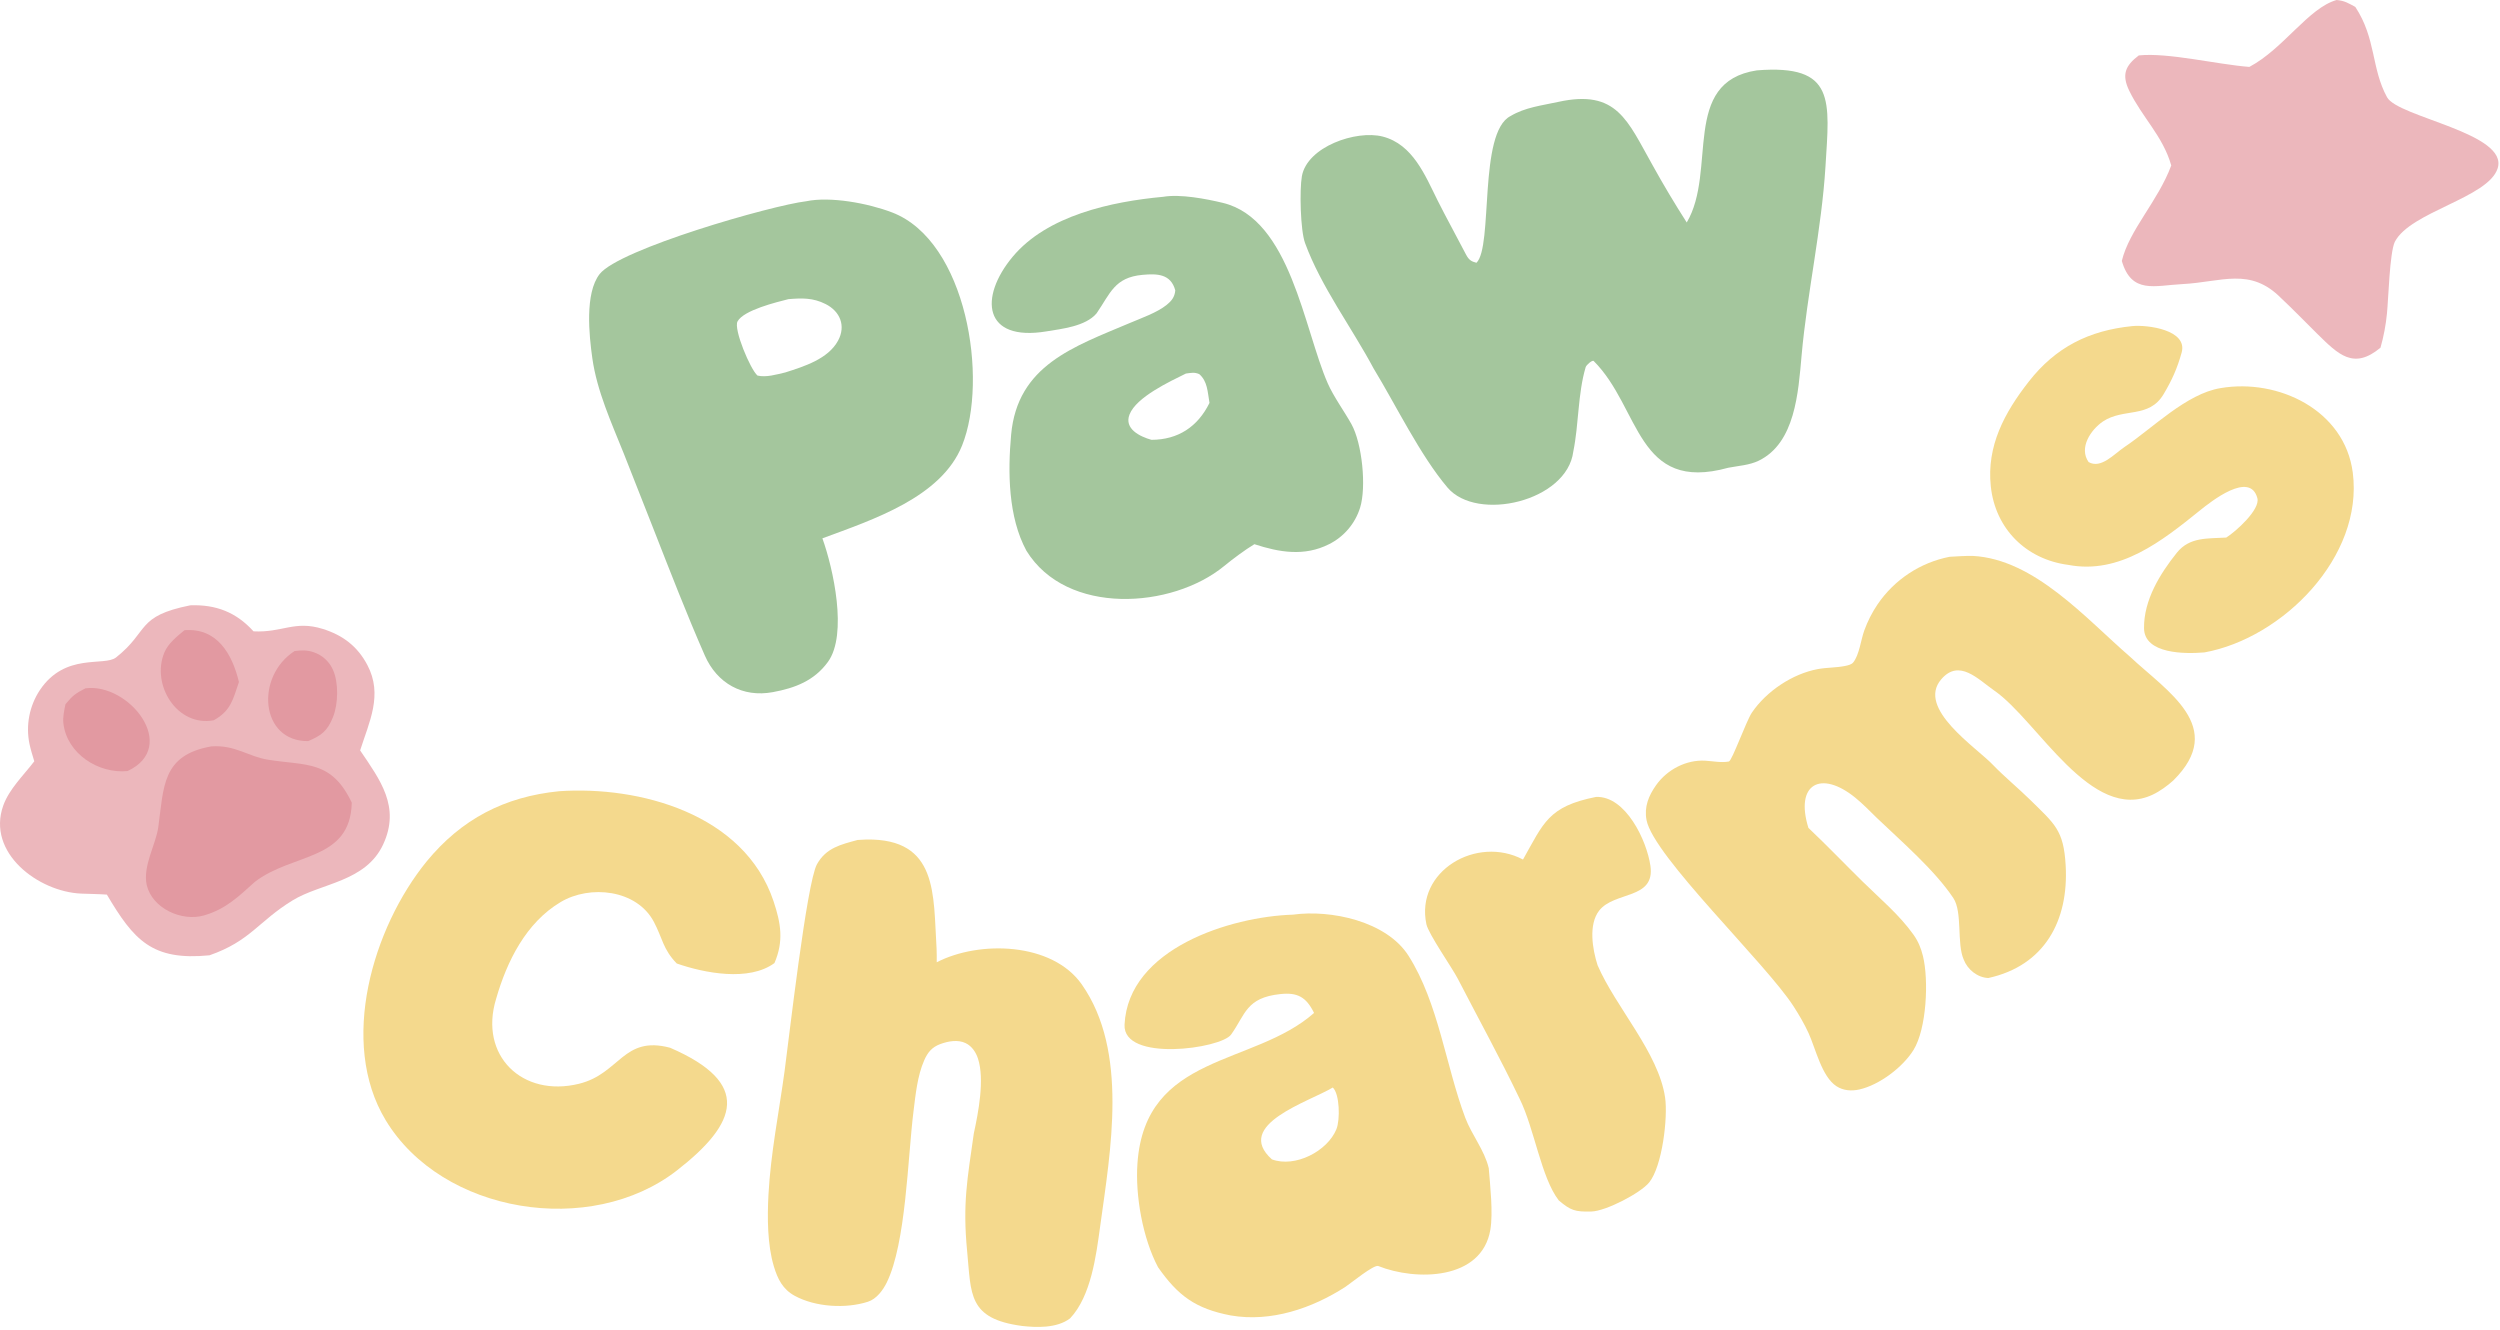
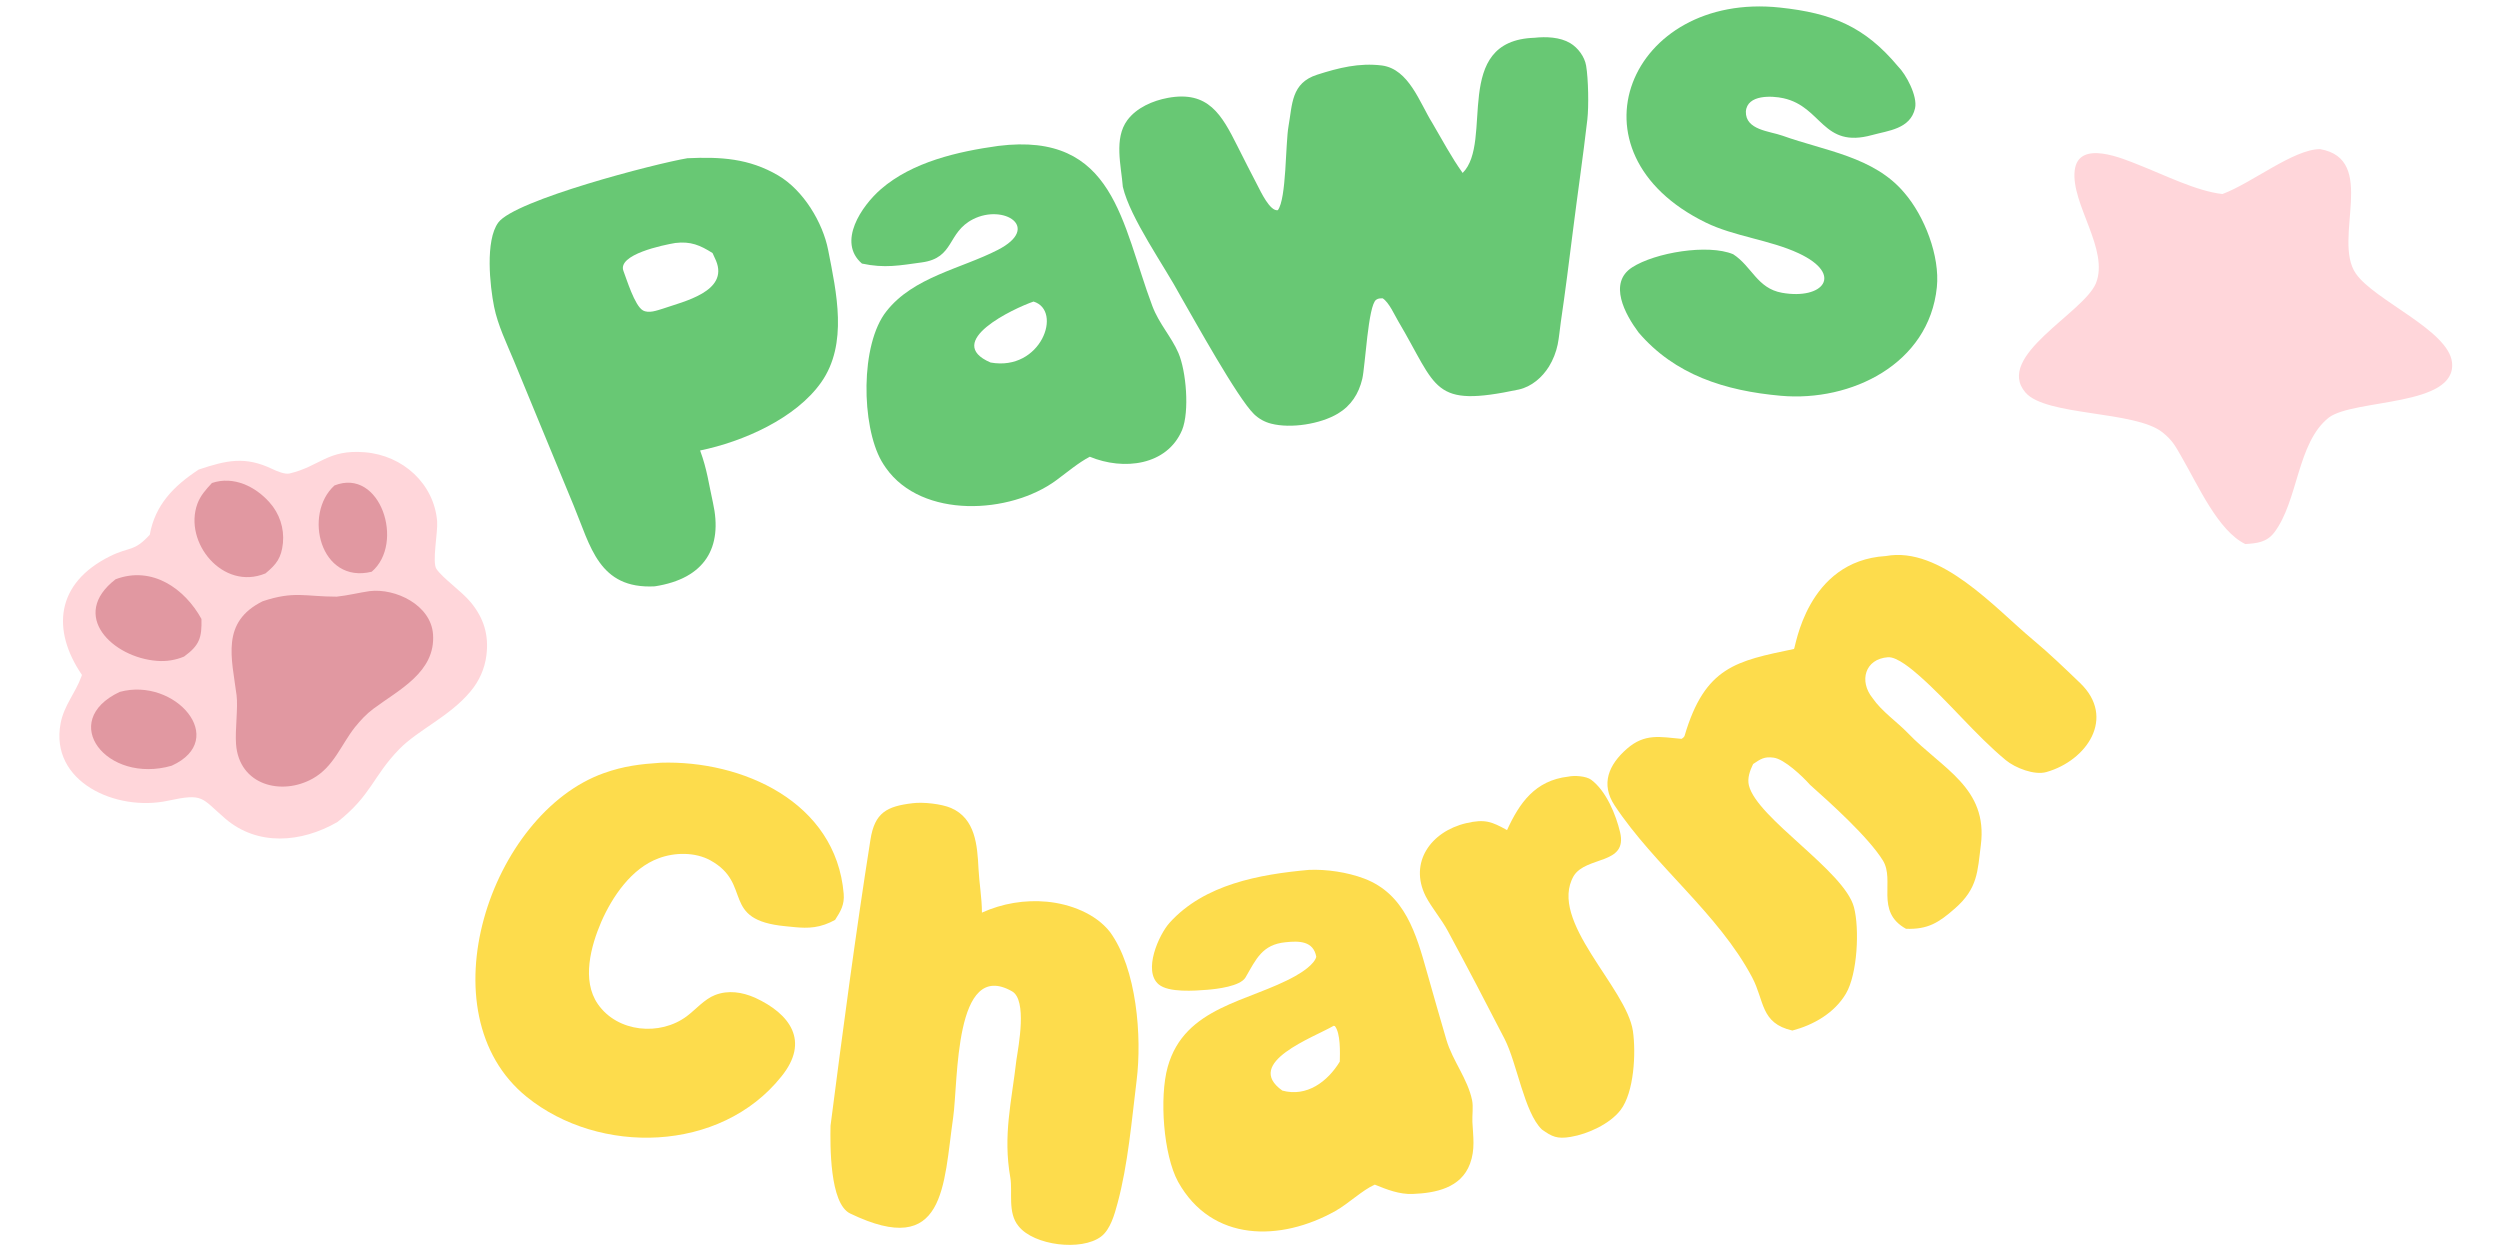
- <svg xmlns="http://www.w3.org/2000/svg" width="391" height="208" viewBox="0 0 391 208" fill="none">
-   <path d="M274.767 11.006C287.151 10.016 286.133 15.721 285.503 26.063C284.91 35.794 282.637 45.875 281.77 55.586C281.252 61.378 280.775 69.282 275.06 72.055C273.601 72.763 271.876 72.851 270.3 73.156C255.927 77.136 256.613 63.82 249.259 56.465C249.047 56.254 248.101 57.077 247.997 57.428C246.758 61.611 246.942 66.317 246.063 70.622C245.094 78.409 231.007 81.707 226.386 76.249C222.103 71.191 218.349 63.416 214.833 57.63C211.393 51.189 206.616 44.848 204.111 38.016C203.378 36.02 203.238 29.681 203.614 27.566C204.438 22.937 212.111 20.298 216.243 21.356C220.971 22.566 222.891 27.438 224.852 31.373C226.24 34.14 227.867 37.067 229.296 39.832C229.729 40.646 230.11 40.9 230.919 41.099C233.557 38.548 231.186 20.717 236.246 18.151C238.521 16.785 241.166 16.497 243.72 15.935C252.917 13.914 254.533 18.887 258.484 25.874C260.162 28.904 261.938 31.88 263.806 34.796C268.592 26.728 262.851 12.818 274.767 11.006Z" fill="#A4C69D" />
-   <path d="M304.915 87.082C305.975 87.016 307.479 86.925 308.541 86.944C318.193 87.453 326.231 96.74 333.12 102.698C338.895 108.129 348.362 113.693 339.911 122.06C339.007 122.884 337.796 123.761 336.678 124.286C327.074 128.8 318.681 112.719 311.962 108.048C309.345 106.228 306.412 102.966 303.602 106.252C299.693 110.827 309.143 116.908 311.746 119.676C313.287 121.292 315.86 123.46 317.466 125.042C321.373 128.891 322.753 129.8 323.07 135.336C323.565 143.985 319.79 151.023 310.97 152.963C309.261 152.887 307.713 151.632 307.118 150.06C306.012 147.566 306.963 142.658 305.503 140.46C302.577 136.059 297.313 131.541 293.501 127.887C292.436 126.839 291.323 125.698 290.168 124.759C284.804 120.398 280.692 122.578 282.835 129.478C285.712 132.201 288.474 135.084 291.3 137.864C294.022 140.542 297.05 143.061 299.274 146.189C300.013 147.231 300.443 148.285 300.748 149.52C301.675 153.28 301.334 160.918 299.26 164.239C297.578 166.934 293.91 169.701 290.795 170.396C289.573 170.668 288.295 170.581 287.223 169.884C284.913 168.381 283.967 163.996 282.851 161.559C282.191 160.119 281.378 158.741 280.525 157.41C276.202 150.676 258.6 133.922 257.517 128.257C257.127 126.206 257.843 124.448 259.023 122.786C260.739 120.373 263.7 118.803 266.689 118.971C267.886 119.038 269.22 119.327 270.4 119.098C270.886 119.004 273.122 112.733 274.001 111.442C276.271 108.106 280.332 105.389 284.295 104.648C285.712 104.382 287.186 104.443 288.594 104.151C288.987 104.07 289.571 103.941 289.833 103.617C290.8 102.43 291.037 100.087 291.567 98.626C292.09 97.173 292.792 95.791 293.657 94.512C296.288 90.652 300.332 87.982 304.915 87.082Z" fill="#F4D98D" />
-   <path d="M126.089 31.477C129.833 30.692 135.707 31.768 139.518 33.223C151.22 37.691 154.61 59.378 150.469 69.678C147.211 77.782 136.55 81.265 128.621 84.196C130.303 88.852 132.619 99.218 129.484 103.528C127.337 106.479 124.327 107.612 120.882 108.249C116.138 109.138 112.136 106.855 110.238 102.53C107.36 95.972 104.789 89.319 102.175 82.652L97.56 70.932C95.638 66.131 93.368 61.186 92.64 56.029C92.142 52.5 91.438 45.875 93.781 42.868C96.825 38.961 120.68 32.121 126.089 31.477ZM122.822 58.249C125.744 57.317 129.512 56.152 131.072 53.28C132.328 50.965 131.395 48.694 129.117 47.55C127.152 46.562 125.434 46.609 123.31 46.787C121.461 47.261 116.311 48.497 115.349 50.273C114.702 51.467 117.361 57.795 118.474 58.739C119.833 59.059 121.436 58.573 122.822 58.249Z" fill="#A4C69D" />
-   <path d="M134.134 131.371C134.586 131.334 135.039 131.31 135.492 131.301C146.766 131.124 145.949 139.939 146.48 148.351C146.524 149.052 146.5 149.796 146.504 150.5C153.157 147.06 164.555 147.354 169.189 153.959C176.535 164.429 173.684 179.981 172.061 191.83C171.442 196.353 170.645 202.719 167.36 206.193C165.274 207.777 162.056 207.621 159.873 207.382C151.344 206.25 151.913 202.393 151.263 195.715C150.54 188.272 151.286 184.474 152.301 177.288C153.012 174.017 154.018 168.823 152.958 165.571C152.629 164.563 152.005 163.62 151.028 163.147C149.806 162.555 148.281 162.843 147.063 163.292C145.763 163.771 145.095 164.582 144.545 165.835C143.473 168.273 143.196 171.216 142.869 173.838C141.959 181.14 141.704 194.407 138.7 200.562C138.104 201.783 137.094 203.159 135.74 203.594C132.269 204.708 127.53 204.434 124.279 202.656C122.414 201.636 121.621 200.026 121.03 198.057C120.014 194.672 119.999 190.398 120.186 186.881C120.534 180.348 121.833 173.972 122.711 167.507C123.356 162.76 126.167 138.055 127.772 135.17C129.2 132.602 131.501 132.087 134.134 131.371Z" fill="#F4D98D" />
-   <path d="M202.211 143.052C208.133 142.23 216.863 144.069 220.301 149.495C224.989 156.894 226.097 166.633 229.161 174.803C230.165 177.479 232.168 179.88 232.84 182.697C233.063 185.453 233.537 189.664 233.093 192.323C231.759 200.267 221.428 200.356 215.564 198.006C214.878 197.731 211.157 200.79 210.432 201.257C205.205 204.636 198.761 206.823 192.493 205.736C186.936 204.678 184.214 202.61 181.12 198.199C178.724 193.676 177.536 187.003 177.898 181.927C179.128 164.679 196.06 166.797 205.519 158.425C204.292 155.923 202.913 155.192 200.266 155.47C194.893 156.033 194.805 158.629 192.546 161.803C190.964 164.024 175.595 166.164 175.879 160.253C176.451 148.354 192.448 143.362 202.211 143.052ZM198.926 181.327C202.566 182.669 207.611 180.039 209.01 176.618C209.619 175.134 209.528 171.067 208.445 170.088C204.803 172.306 192.86 175.891 198.926 181.327Z" fill="#F4D98D" />
-   <path d="M181.916 30.78C184.586 30.323 188.611 31.094 191.243 31.727C201.843 34.277 203.917 51.44 207.667 59.971C208.573 62.034 210.254 64.34 211.365 66.334C213.038 69.347 213.733 76.159 212.715 79.417C211.939 81.892 210.191 83.946 207.871 85.107C204.008 87.066 200.082 86.387 196.185 85.111C194.717 85.997 192.798 87.427 191.452 88.532C183.31 95.221 166.812 96.344 160.531 86.134C157.67 80.859 157.613 73.812 158.14 67.994C159.124 57.11 167.954 54.227 176.704 50.517C178.475 49.766 180.971 48.889 182.45 47.698C183.248 47.055 183.72 46.453 183.815 45.419C183.119 42.834 180.998 42.775 178.693 42.986C174.291 43.386 173.657 45.891 171.501 49.013C169.781 51.053 166.023 51.435 163.672 51.827C153.772 53.478 153.095 46.502 158.374 40.165C163.771 33.687 173.832 31.527 181.916 30.78ZM180.086 68.789C184.255 68.778 187.332 66.742 189.164 63.016C188.863 61.274 188.858 59.619 187.558 58.509C186.802 58.183 186.295 58.319 185.476 58.423C182.947 59.674 177.728 62.096 176.658 64.822C175.776 67.069 178.284 68.282 180.086 68.789Z" fill="#A4C69D" />
-   <path d="M87.439 123.747C99.959 122.883 116.402 127.262 120.977 140.939C122.14 144.418 122.599 147.193 121.124 150.623C117.149 153.548 110.189 152.202 105.845 150.69C103.662 148.439 103.633 146.748 102.255 144.159C99.567 139.11 92.274 138.348 87.682 141.084C82.26 144.315 79.276 150.348 77.592 156.216C74.868 165.095 81.703 171.69 90.564 169.501C96.977 167.917 97.45 161.919 104.801 163.867C117.589 169.396 115.408 175.635 105.874 183.054C92.375 193.558 69.147 189.835 60.311 175.184C52.955 162.987 58.323 145.083 66.69 134.773C72.172 128.081 78.936 124.599 87.439 123.747Z" fill="#F4D98D" />
-   <path d="M29.767 94.67C33.779 94.527 36.939 95.751 39.651 98.742C44.159 98.976 46.066 96.98 50.489 98.365C53.617 99.345 55.91 101.079 57.456 104.01C59.92 108.681 57.74 112.908 56.326 117.364C59.451 121.983 62.663 126.181 59.925 132.072C57.192 137.953 50.211 138.095 45.759 140.822C40.379 144.117 39.184 147.172 32.763 149.41C23.756 150.297 20.923 147.023 16.714 139.916C15.404 139.822 14.036 139.816 12.697 139.76C6.025 139.478 -2.145 133.39 0.516 125.973C1.439 123.399 3.687 121.261 5.363 119.066C5.112 118.256 4.784 117.179 4.611 116.354C4.01 113.442 4.594 110.411 6.234 107.932C10.207 102.006 16.312 104.283 18.156 102.821C23.392 98.666 21.242 96.383 29.767 94.67Z" fill="#ECB7BC" />
-   <path d="M33.074 116.732C36.8 116.481 38.8 118.322 41.912 118.819C47.91 119.777 51.845 118.855 55.018 125.535C54.8 134.688 45.828 133.35 39.878 137.908C37.371 140.147 35.376 142.17 31.906 143.172C28.434 144.176 23.821 142.088 22.946 138.42C22.308 135.429 24.367 132.111 24.75 129.391C25.638 123.088 25.28 118.09 33.074 116.732Z" fill="#E299A1" />
-   <path d="M13.358 107.654C20.178 106.751 28.107 116.78 19.949 120.594C15.402 121.044 10.462 117.884 9.913 113.133C9.802 112.171 10.045 111.09 10.238 110.141C11.35 108.797 11.8 108.45 13.358 107.654Z" fill="#E299A1" />
-   <path d="M28.853 98.563C33.94 98.165 36.305 102.244 37.371 106.663C36.426 109.444 36.092 111.174 33.432 112.65C27.68 113.718 23.607 107.086 25.706 102.052C26.304 100.62 27.666 99.547 28.853 98.563Z" fill="#E299A1" />
-   <path d="M46.072 101.823C47.173 101.693 47.995 101.645 49.069 102.012C50.397 102.46 51.479 103.439 52.056 104.716C52.988 106.724 52.908 110.095 52.085 112.143C51.198 114.352 50.283 115.019 48.201 115.909C40.71 116.003 39.865 105.827 46.072 101.823Z" fill="#E299A1" />
-   <path d="M365.444 0C366.706 0.114 367.28 0.493 368.37 1.081C371.649 6.063 370.84 10.658 373.339 15.216C375.052 18.342 392.444 20.827 390.624 26.355C389.104 30.969 377.004 33.092 374.55 37.82C373.734 39.545 373.553 46.802 373.32 49.03C373.146 50.839 372.807 52.629 372.309 54.377C368.102 57.879 365.732 55.47 362.373 52.164C360.509 50.328 358.708 48.451 356.795 46.66C351.921 41.71 347.473 44.126 341.293 44.435C337.025 44.648 333.369 46.043 331.852 40.809C333.014 35.967 337.509 31.466 339.584 25.88C338.285 21.29 335.029 18.358 333.016 14.196C331.803 11.691 332.375 10.277 334.506 8.668C339.098 8.189 346.715 10.074 351.798 10.465C357.167 7.611 361.027 1.25 365.444 0Z" fill="#ECB7BC" />
-   <path d="M333.488 51.002C335.856 50.769 342.194 51.593 341.209 55.142C340.516 57.635 339.679 59.487 338.373 61.671C336.095 65.483 332.14 63.768 328.902 65.917C327.001 67.213 325.093 70.037 326.657 72.267C328.607 73.38 330.643 71.002 332.263 69.918C336.674 66.966 341.957 61.566 347.303 60.7C356.295 59.164 366.722 64.127 367.977 73.938C369.662 87.119 356.99 99.81 344.786 102.035C341.806 102.291 335.366 102.323 335.326 98.248C335.284 93.859 337.806 89.759 340.458 86.448C342.459 83.949 345.285 84.257 348.188 84.074C349.625 83.178 353.527 79.708 353.053 77.918C351.907 73.593 345.827 78.413 344.019 79.873C338.185 84.579 331.517 89.893 323.487 88.349C316.879 87.491 312.056 82.694 311.359 76.047C310.696 69.741 313.506 64.532 317.293 59.69C321.509 54.297 326.703 51.687 333.488 51.002Z" fill="#F4D98D" />
-   <path d="M249.618 124.64C254.255 124.455 257.562 131.454 258.129 135.434C258.88 140.726 252.47 139.361 250.099 142.432C248.419 144.609 249.053 148.453 249.862 150.964C252.679 157.51 259.403 164.645 260.421 171.65C260.877 174.78 259.979 182.416 257.929 184.939C256.586 186.593 251.168 189.416 248.907 189.479C246.334 189.55 245.641 189.315 243.787 187.738C241.037 184.176 239.982 176.536 237.69 171.89C234.652 165.533 231.238 159.341 228.005 153.084C227.099 151.327 223.412 146.079 223.087 144.539C221.33 136.234 230.964 130.602 238.197 134.432C241.423 128.722 242.127 126.123 249.618 124.64Z" fill="#F4D98D" />
+ <svg xmlns="http://www.w3.org/2000/svg" width="595" height="297" viewBox="0 0 595 297" fill="none">
+   <path d="M365.198 8.99C367.97 8.687 371.287 8.823 373.698 10.255C375.583 11.377 377.14 13.516 377.495 15.619C378.035 18.805 378.142 25.328 377.79 28.433C376.767 37.306 375.458 46.165 374.345 55.031C373.438 62.26 372.532 69.481 371.468 76.69C371.208 78.444 371.083 80.253 370.728 81.992C370.355 83.809 369.629 85.652 368.658 87.234C367.038 89.833 364.519 92.021 361.482 92.705C340.674 97.117 342.266 92.446 332.752 76.401C331.901 74.965 330.593 71.978 329.092 71.008C328.445 71.022 328.08 70.969 327.526 71.344C325.609 72.642 324.929 87.211 324.221 90.174C323.373 93.723 321.56 96.562 318.392 98.452C314.25 100.926 307.226 102.036 302.565 100.838C301.023 100.458 299.61 99.676 298.467 98.573C294.541 94.794 284.156 75.976 281.014 70.554C277.108 63.258 268.985 51.953 267.234 44.464C266.843 39.451 265.074 32.974 268.3 28.608C270.504 25.624 274.389 23.952 277.954 23.294C287.607 21.512 290.781 27.363 294.471 34.699C296.051 37.856 297.654 40.999 299.286 44.128C300.035 45.563 302.268 50.371 304.125 50.023C306.194 47.311 305.92 34.238 306.666 30.044C307.599 24.831 307.267 19.765 313.495 17.776C318.648 16.13 323.446 14.92 328.896 15.583C335.329 16.451 337.873 24.446 340.881 29.253C343.277 33.309 345.353 37.302 348.11 41.163C355.568 33.742 345.355 9.645 365.198 8.99Z" fill="#68C874" />
+   <path d="M448.817 132.338C461.872 129.932 474.892 144.811 483.804 152.227C487.687 155.457 491.45 159.091 495.058 162.55C503.657 170.8 496.669 181.022 487.035 183.75C484.19 184.563 479.611 182.77 477.365 180.904C470.056 174.838 463.977 167.156 456.823 160.856C455.223 159.448 451.522 156.264 449.349 156.421C443.835 156.821 442.408 162.116 445.665 166.142C447.835 169.314 451.504 171.803 454.065 174.465C462.296 183.029 473.179 187.46 471.439 201.133C470.647 207.372 470.743 211.415 465.299 216.194C461.393 219.623 458.834 221.231 453.633 221.055C446.177 216.945 451.095 209.551 448.118 204.774C444.665 199.23 435.683 191.135 430.795 186.792C429.034 184.801 424.693 180.668 422.134 180.324C419.859 180.018 419.047 180.643 417.243 181.836C416.491 183.368 415.816 185.22 416.24 186.934C418.175 194.767 438.943 207.247 441.241 215.915C442.589 221.004 442.095 231.809 439.335 236.477C436.61 241.087 431.657 243.932 426.587 245.268C418.959 243.54 419.973 238.187 417.014 232.614C408.907 217.342 393.861 206.153 384.288 191.708C380.876 186.557 382.914 181.968 387.188 178.222C391.489 174.452 395.168 175.406 400.197 175.847C400.471 175.714 400.869 175.367 400.93 175.129C405.787 158.616 413.29 157.324 426.97 154.454C427.306 154.384 429.891 133.477 448.817 132.338Z" fill="#FDDC4C" />
+   <path d="M163.602 37.659C171.503 37.301 178.233 37.67 185.195 41.748C191.237 45.287 195.828 52.991 197.099 59.493C199.064 69.552 201.87 81.811 195.483 90.942C189.441 99.58 176.833 105.124 166.626 107.215C168.293 111.716 168.69 115.188 169.689 119.671C172.054 130.275 167.819 137.709 155.822 139.551C142.503 140.241 140.558 130.019 136.53 120.318L128.525 100.947L122.309 85.87C120.588 81.728 118.479 77.408 117.596 73.019C116.604 68.092 115.439 57.253 118.592 52.965C122.526 47.614 156.044 38.921 163.602 37.659ZM157.743 73.469C162.727 71.74 173.452 69.4 170.421 62.058C170.161 61.442 169.884 60.833 169.59 60.231C166.641 58.359 164.383 57.39 160.713 57.83C157.809 58.319 146.861 60.576 148.387 64.506C149.111 66.373 151.046 72.751 153.003 73.867C154.391 74.658 156.354 73.886 157.743 73.469Z" fill="#68C874" />
+   <path d="M217.222 191.162C219.702 190.845 224.068 191.323 226.328 192.295C232.168 194.808 232.604 201.203 232.884 206.756C233.059 210.229 233.69 213.669 233.701 217.203C238.563 215.006 243.902 214.113 249.204 214.611C254.632 215.132 260.757 217.407 264.204 221.848C270.555 230.588 271.809 246.736 270.52 257.119C269.332 266.697 268.475 277.106 265.976 286.369C265.253 289.05 264.267 292.649 262.029 294.323C257.363 297.809 246.095 296.439 242.432 291.847C239.739 288.643 241.047 283.636 240.457 280.279C238.675 270.143 240.76 262.274 241.909 252.237C242.423 248.897 244.494 238.01 240.876 235.943C227.045 228.041 228.076 257.483 226.856 265.938C224.521 282.13 225.106 299.777 202.341 288.812C197.424 286.444 197.582 272.473 197.666 267.917C200.576 245.335 203.614 222.345 207.168 199.833C208.179 193.395 211.066 191.889 217.222 191.162Z" fill="#FDDC4C" />
+   <path d="M311.445 207.038C315.694 206.839 320.681 207.59 324.659 209.091C334.417 212.774 337.071 222.315 339.647 231.488C341.187 236.848 342.665 242.182 344.257 247.529C345.746 252.514 349.305 256.749 350.36 261.868C350.675 263.405 350.36 265.438 350.429 267.015C350.602 270.54 351.131 273.551 349.862 276.973C347.715 282.77 341.636 283.953 336.204 284.163C333.056 284.285 330.11 283.126 327.197 281.941C324.242 283.243 320.898 286.495 317.813 288.222C304.814 295.507 288.431 295.718 280.383 281.262C276.895 274.89 275.891 261.162 277.914 253.925C281.953 239.482 297.232 238.492 308.303 232.288C309.925 231.378 312.798 229.511 313.278 227.724C312.587 223.919 309.179 223.913 305.97 224.253C300.38 224.8 298.96 228.28 296.437 232.621C295.208 234.738 289.627 235.389 287.311 235.571C284.376 235.801 278.137 236.287 275.763 234.28C271.964 231.067 275.795 222.459 278.368 219.611C286.65 210.439 299.799 208.099 311.445 207.038ZM305.201 259.561C311.012 261.139 315.96 257.446 318.871 252.665C318.929 250.495 319.068 245.9 317.704 244.21L317.414 244.137C312.732 246.878 295.815 252.921 305.201 259.561Z" fill="#FDDC4C" />
+   <path d="M237.575 34.728C265.364 31.259 266.898 53.307 274.258 72.832C275.86 77.084 278.806 80.163 280.459 84C282.323 88.318 283.128 97.918 281.342 102.339C277.754 110.832 267.389 112.026 259.372 108.703C256.64 110.126 253.885 112.471 251.364 114.324C240.387 122.398 219.461 123.534 210.86 111.388C210.483 110.854 210.131 110.303 209.803 109.739C205 101.324 204.686 81.962 210.983 74.065C217.405 65.901 228.724 63.977 237.491 59.469C247.902 54.115 238.872 48.455 231.576 52.18C225.347 55.361 227.246 61.384 219.398 62.452C214.091 63.174 210.551 63.894 205.145 62.729C199.204 57.616 205.051 49.02 209.657 45.022C217.134 38.533 227.956 36.066 237.575 34.728ZM235.757 86.28C247.806 88.441 253.002 73.895 245.98 71.77C241.262 73.393 224.333 81.371 235.757 86.28Z" fill="#68C874" />
+   <path d="M157.295 181.526C176.576 180.916 198.943 190.774 200.799 212.712C201.018 215.3 200.08 216.878 198.753 218.933C197.97 219.374 197.149 219.744 196.302 220.04C192.915 221.242 189.924 220.722 186.977 220.446C171.292 218.979 179.27 210.393 169.079 204.768C165.475 202.779 160.583 202.826 156.752 204.276C150.32 206.64 145.757 213.339 143.095 219.41C140.617 225.19 138.395 233.321 142.273 238.947C146.946 245.729 157.108 246.634 163.468 241.853C165.607 240.245 167.648 237.807 170.171 236.824C173.355 235.584 176.651 236.125 179.685 237.448C188.034 241.29 192.808 247.793 185.947 256.235C171.438 274.395 142.635 275 125.395 261.086C100.695 241.152 116.711 193.614 143.733 183.998C148.442 182.322 152.376 181.848 157.295 181.526Z" fill="#FDDC4C" />
+   <path d="M47.309 111.746C53.92 109.553 58.312 108.503 64.843 111.639C65.894 112.144 67.814 112.95 68.914 112.689C76.205 110.957 77.961 106.915 86.834 107.639C95.966 108.383 103.326 115.21 104.039 124.088C104.244 126.649 102.788 133.797 103.87 135.403C105.38 137.644 109.835 140.67 112.052 143.361C115.14 147.108 116.379 151.107 115.766 155.964C115.379 159.112 114.057 162.106 111.958 164.586C106.977 170.567 99.492 173.692 94.988 178.334C88.666 184.851 88.463 189.197 80.311 195.636C71.669 200.623 61.28 201.397 53.641 194.852C47.783 189.832 48.579 188.728 39.91 190.585C27.678 193.206 11.762 186.109 14.43 172.127C15.245 167.858 17.973 164.927 19.383 160.982L19.503 160.635C12.232 149.963 13.251 138.774 26.226 132.366C30.964 130.026 31.802 131.427 35.643 127.274C36.913 120.161 41.352 115.647 47.309 111.746Z" fill="#FFD6DA" />
+   <path d="M62.525 143.094C70.073 140.587 72.593 142.002 80.129 142.005C82.748 141.732 85.372 141.065 87.972 140.686C94.126 139.948 102.552 143.972 103.06 150.939C103.717 159.963 94.886 164.191 88.9 168.663C87.123 169.991 85.916 171.325 84.49 173.054C81.172 177.26 79.444 182.482 74.448 185.292C67.043 189.456 56.883 186.908 56.177 177.085C55.927 173.615 56.685 168.413 56.302 165.45C55.152 156.553 52.52 148.054 62.525 143.094Z" fill="#E198A1" />
+   <path d="M27.519 137.861C36.216 134.589 43.996 140.118 47.947 147.306C48.054 151.724 47.525 153.562 43.805 156.265C41.777 157.113 39.574 157.464 37.391 157.287C26.848 156.521 16.361 146.463 27.519 137.861Z" fill="#E198A1" />
+   <path d="M50.445 114.951C55.6 113.213 60.792 115.797 64.122 119.544C66.518 122.197 67.68 125.702 67.338 129.25C66.97 132.774 65.815 134.299 63.181 136.472C53.025 140.679 43.63 129.055 46.976 119.909C47.694 117.947 49.029 116.479 50.445 114.951Z" fill="#E198A1" />
+   <path d="M28.489 164.674C41.657 161.069 54.643 175.992 40.847 182.246C25.399 186.677 13.684 171.662 28.489 164.674Z" fill="#E198A1" />
+   <path d="M79.604 115.541C90.542 111.218 96.41 129.326 88.463 136.072C76.204 139.079 72.103 122.343 79.604 115.541Z" fill="#E198A1" />
+   <path d="M552.15 35.488C566.023 37.865 555.062 56.906 560.676 65.091C565.084 71.513 582.787 78.585 583.584 86.28C584.678 96.839 560.273 94.879 554.264 99.379C546.668 105.364 547.012 119.246 541.228 126.787C539.401 129.112 537.095 129.303 534.383 129.487C527.923 126.36 523.186 115.597 519.321 108.932C517.822 106.322 517.143 104.872 514.672 102.9C508.159 97.7 486.907 99.071 482.06 93.42C474.668 84.799 495.842 74.54 498.828 67.432C502.046 59.419 492.897 48.569 493.771 40.632C494.607 33.019 505.436 37.842 509.021 39.243C514.944 41.557 522.811 45.512 528.936 46.179C535.917 43.592 545.835 35.532 552.15 35.488Z" fill="#FFD6DA" />
+   <path d="M451.749 15.824C453.62 17.669 456.435 22.889 455.779 25.777C454.659 30.713 449.366 31.086 445.573 32.137C433.692 35.429 433.725 25.418 424.437 23.373C421.855 22.803 415.806 22.413 415.516 26.548C415.403 30.969 421.17 31.195 424.251 32.302C434.274 35.9 446.009 37.277 453.235 45.888C458.016 51.421 461.733 60.926 460.971 68.367C459.098 86.677 440.542 95.673 423.868 94.198C410.559 93.019 398.593 89.216 389.974 79.118C386.767 74.825 382.695 67.349 388.444 63.636C393.913 60.107 406.49 58.01 412.494 60.507C416.957 63.397 418.199 68.633 424.122 69.683C433.88 71.414 438.943 65.361 428.073 60.276C421.242 57.096 412.75 56.273 406.016 52.989C371.764 36.281 387.914 -2.015 423.61 1.797C436.011 3.121 443.796 6.301 451.749 15.824Z" fill="#68C874" />
+   <path d="M373.24 184.838C374.708 184.509 377.517 184.704 378.691 185.575C382.289 188.245 384.604 193.938 385.584 198.085C387.425 205.888 377.514 203.671 374.54 208.479C368.374 219.178 387.143 235.013 388.637 245.418C389.39 250.653 388.911 259.973 385.71 264.165C383.18 267.48 377.938 269.897 373.805 270.583C370.607 271.115 369.389 270.548 366.962 268.814C362.776 264.783 361.058 253.036 358.092 247.262C353.677 238.674 349.164 230.055 344.569 221.546C343.036 218.708 340.815 216.163 339.309 213.299C335.293 205.272 340.544 197.888 348.955 195.915C353.438 194.864 355.062 195.568 358.675 197.565C361.619 191.124 365.338 185.747 373.24 184.838Z" fill="#FDDC4C" />
</svg>
